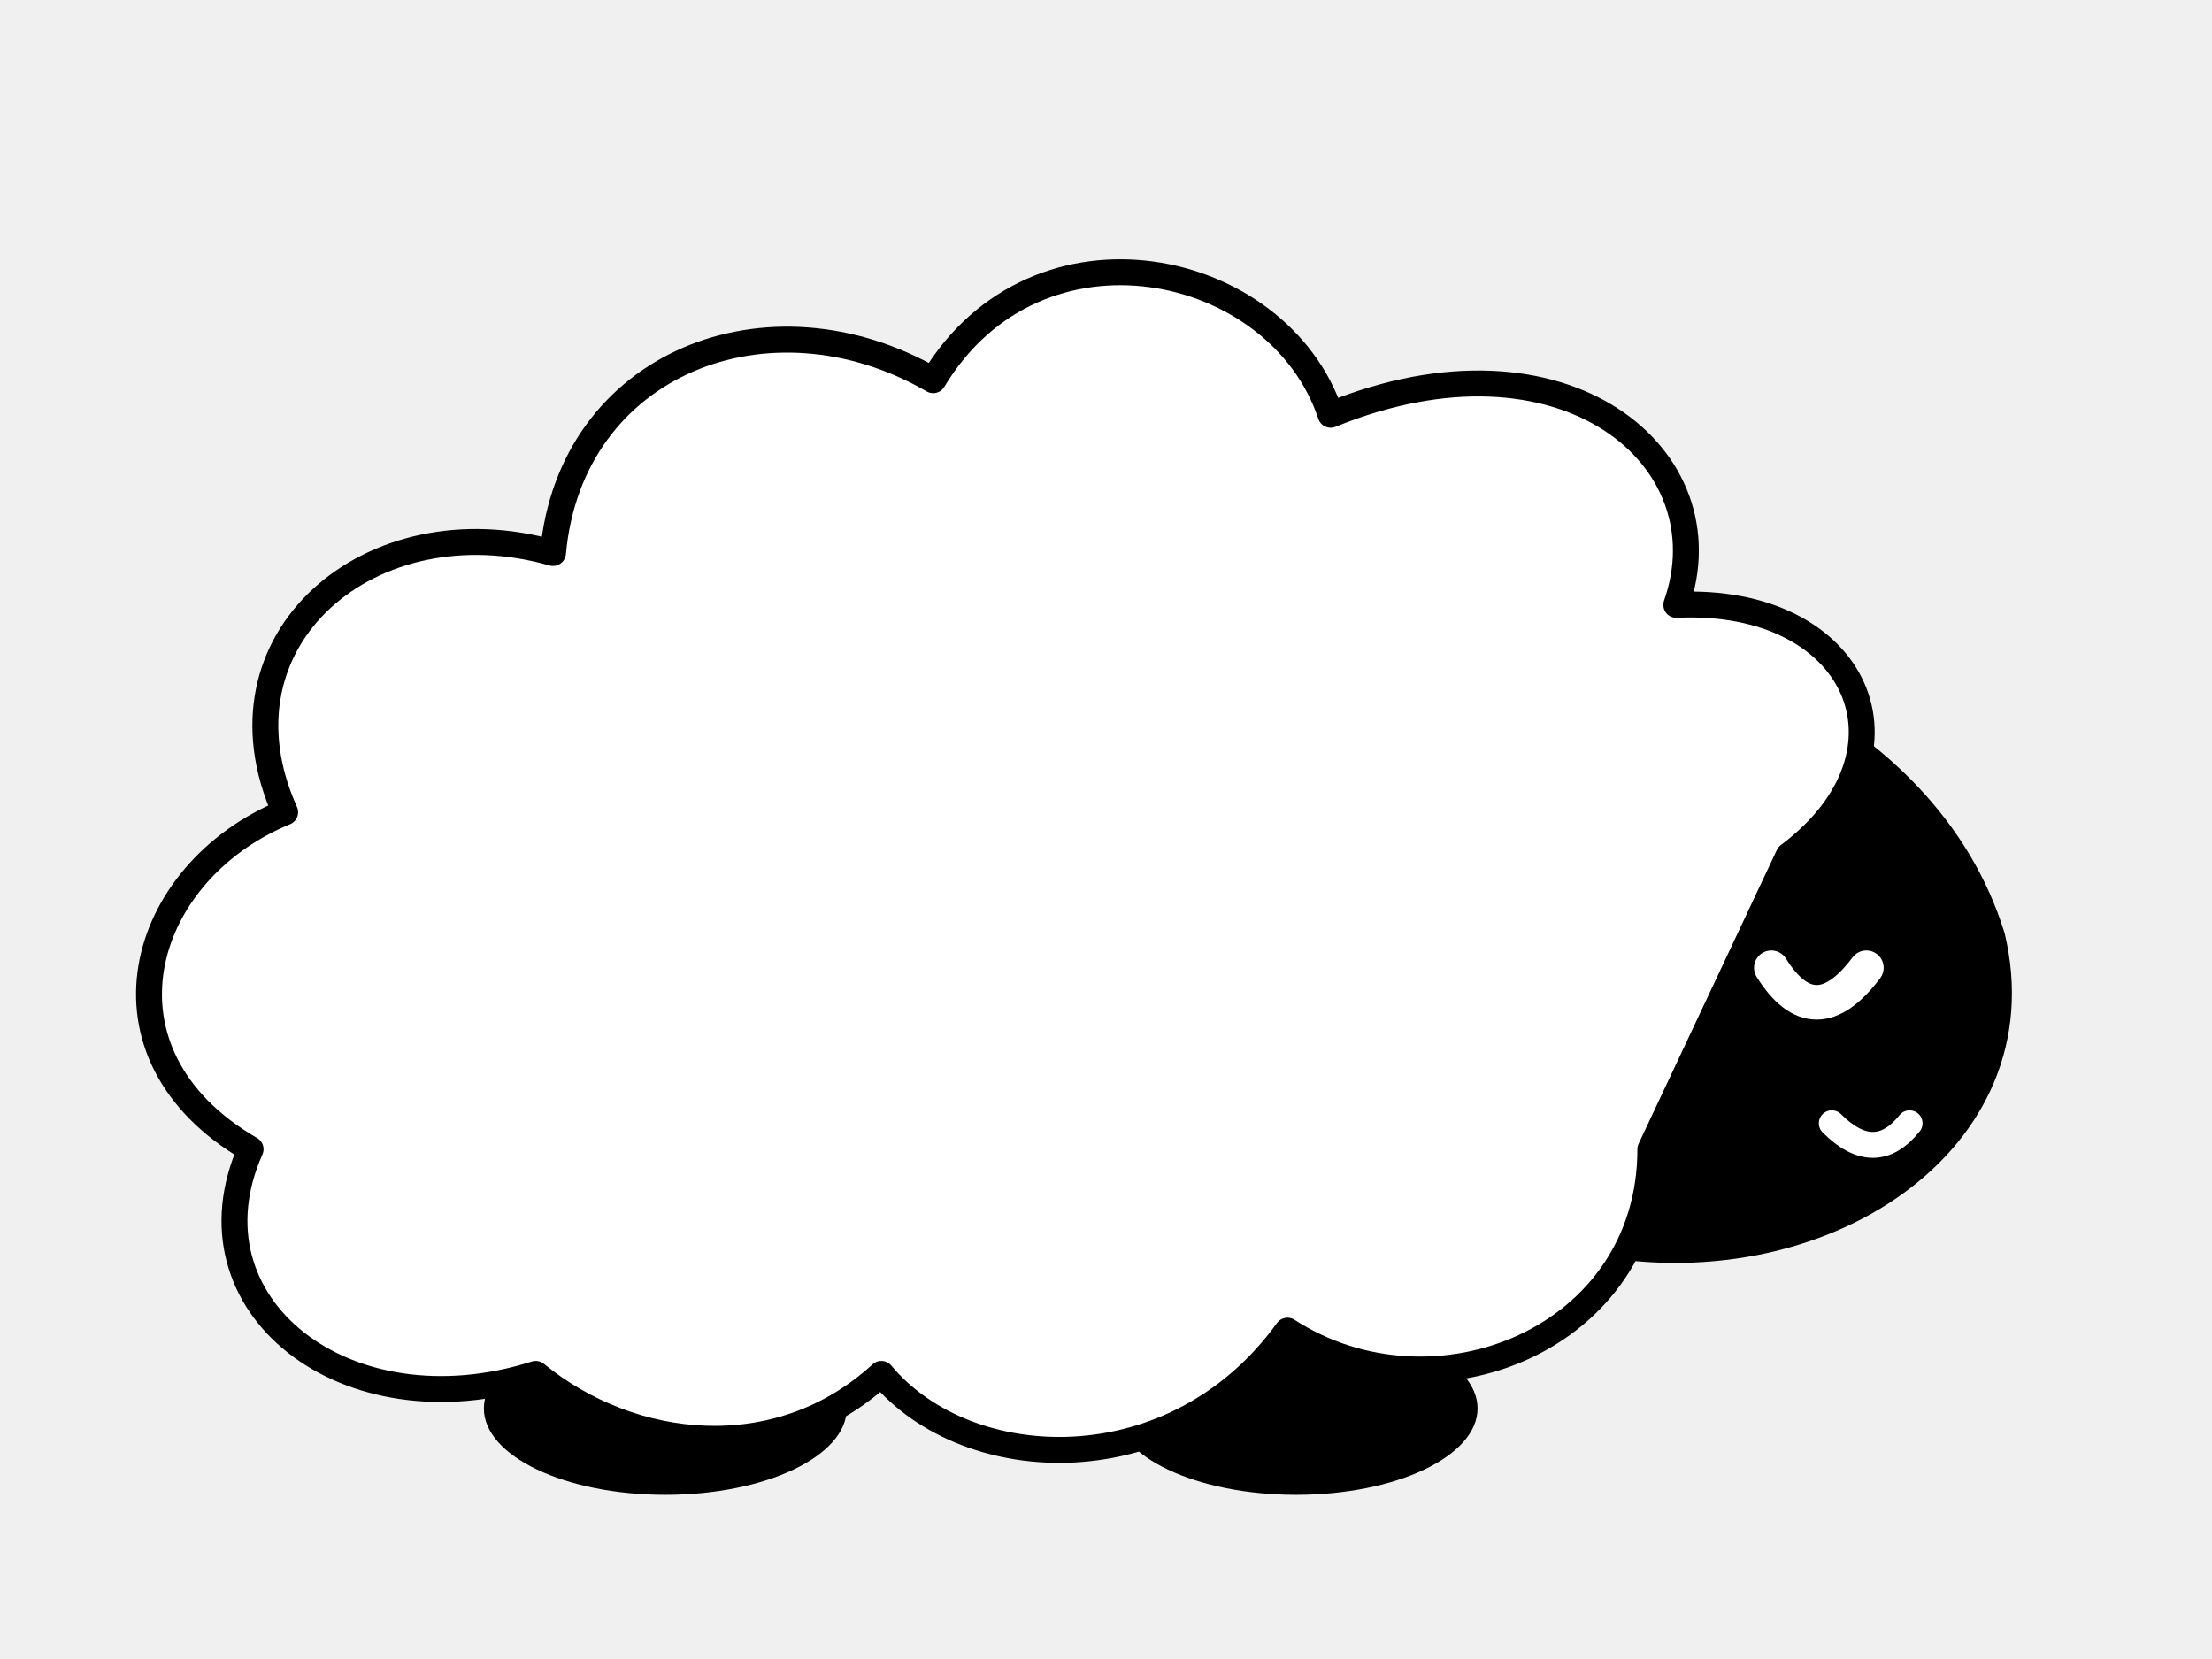
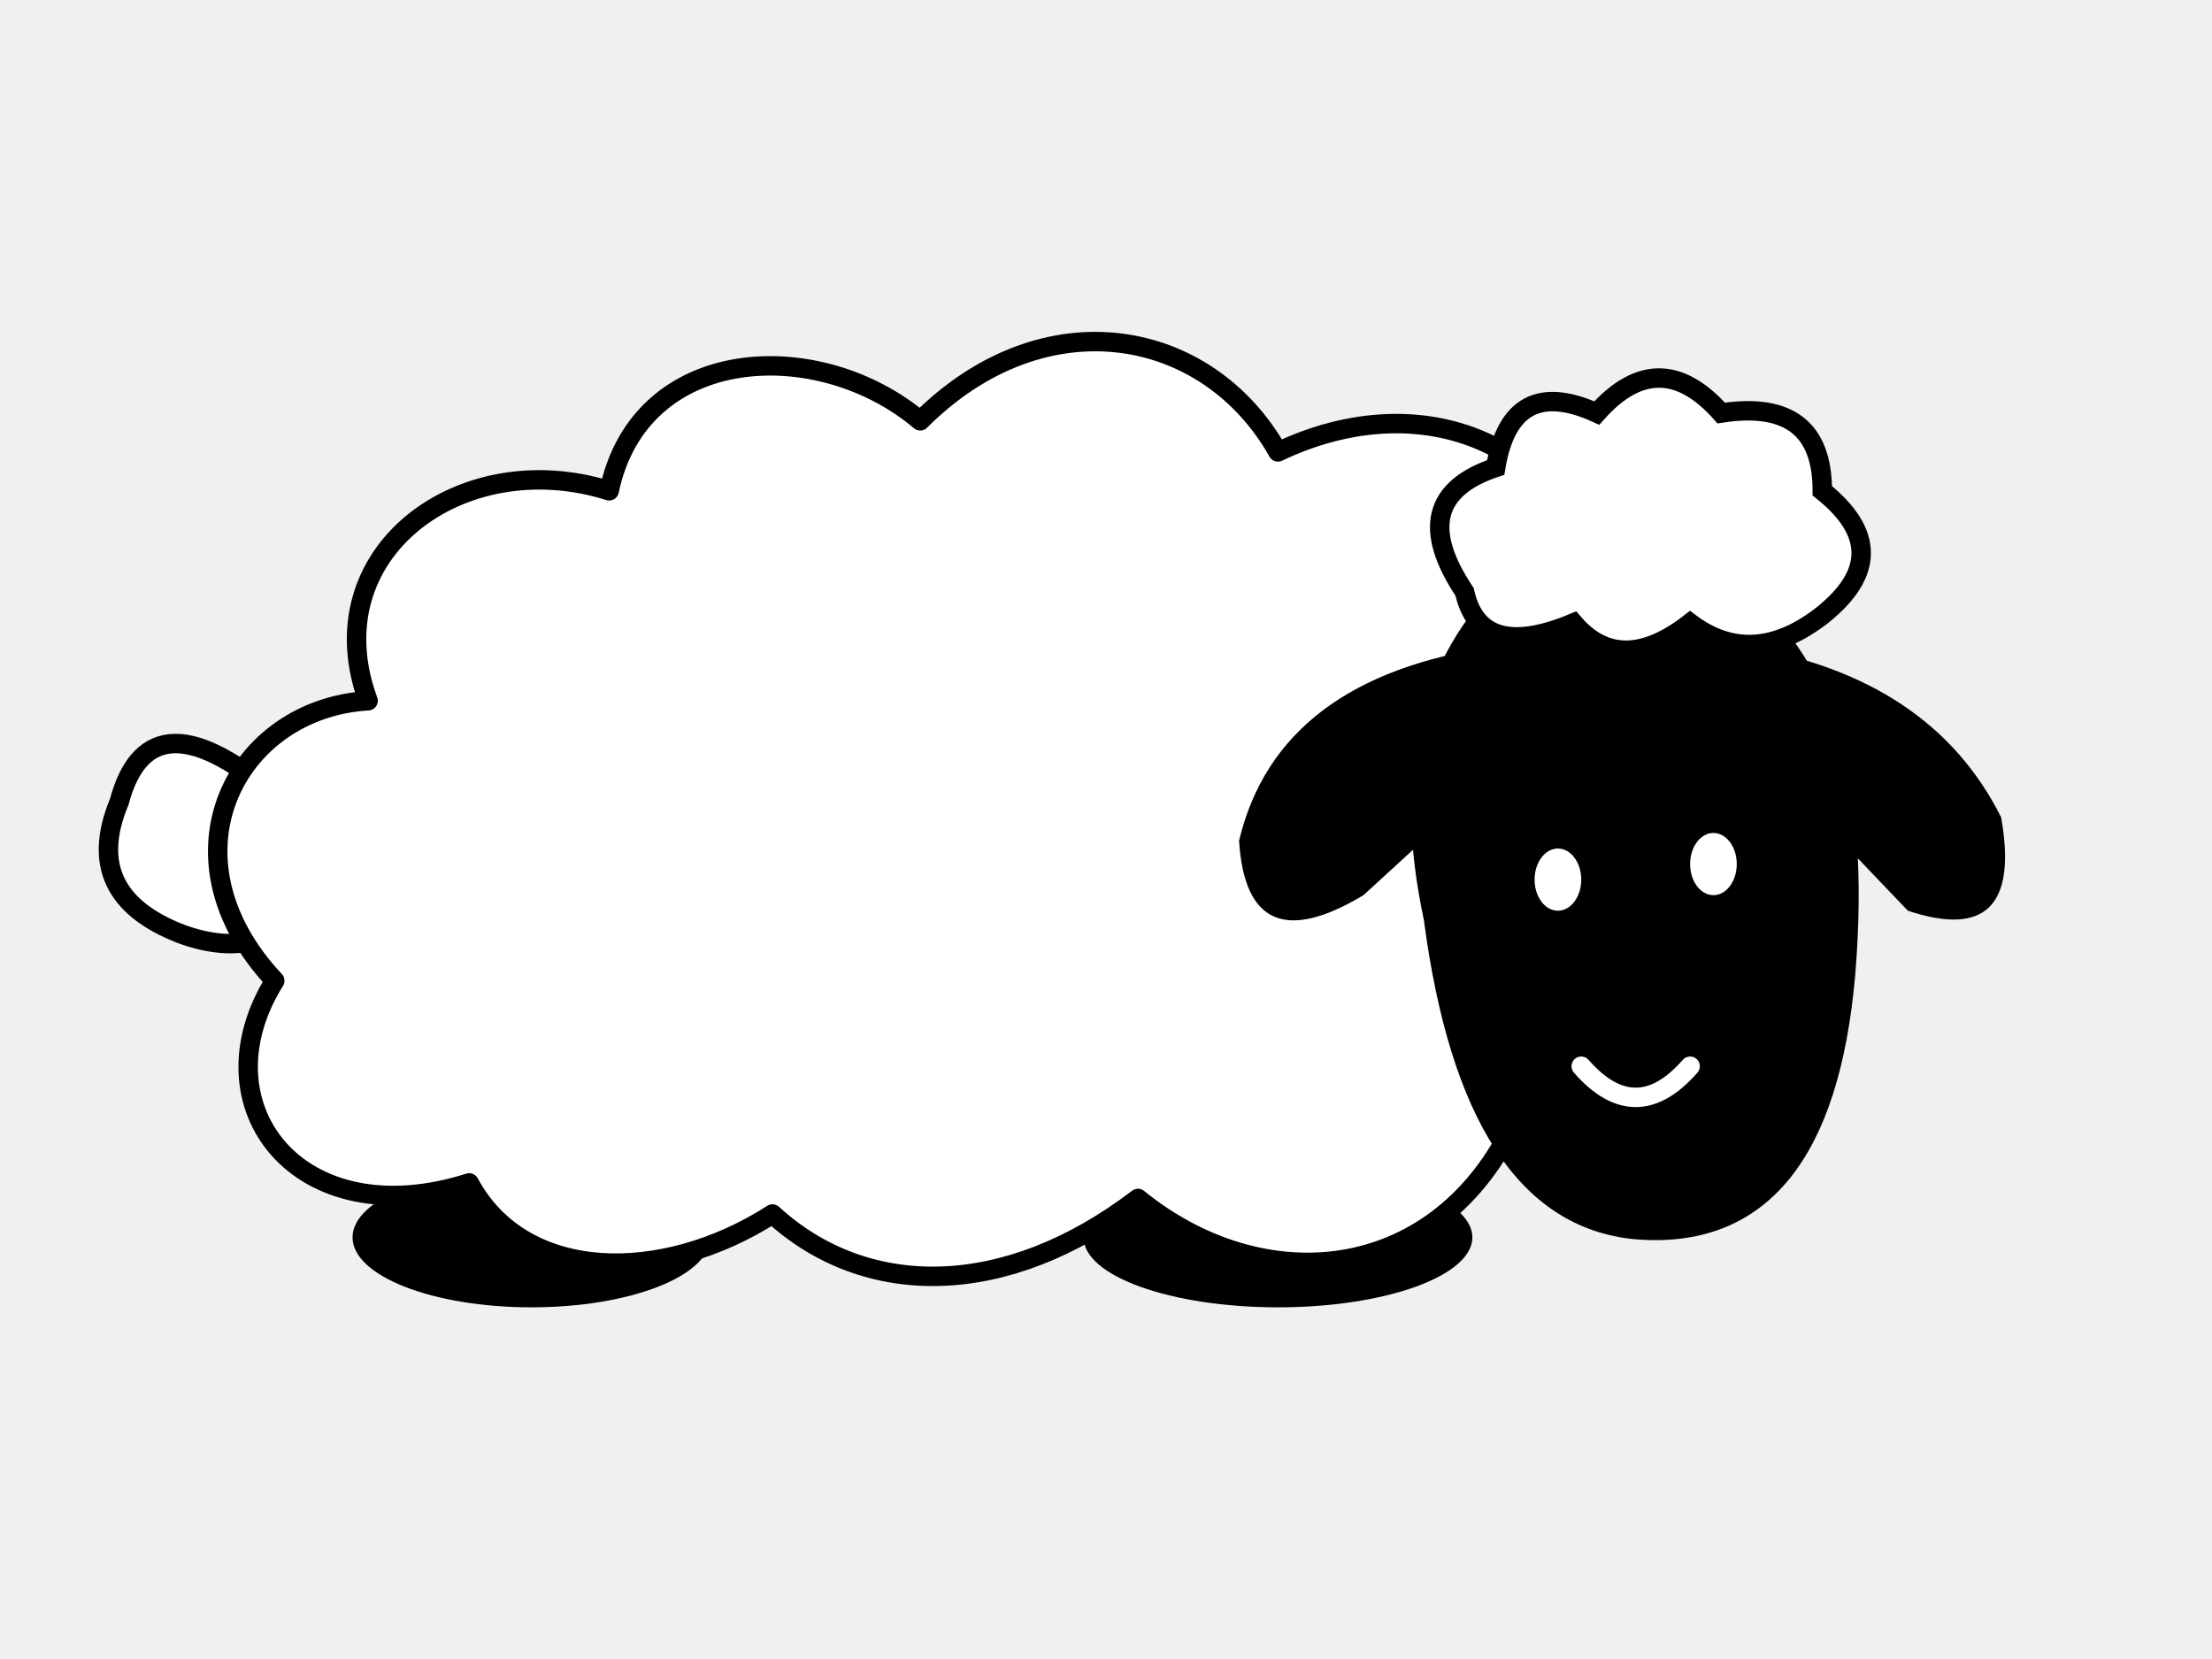
<svg xmlns="http://www.w3.org/2000/svg" width="256" height="192" viewBox="0 0 256 192">
-   <g transform="">
-     <g transform="translate(0 8)">
-       <ellipse cx="77" cy="155" rx="21" ry="10" fill="black" />
-       <ellipse cx="150" cy="155" rx="21" ry="10" fill="black" />
-       <g transform="rotate(0 171 95)">
-         <path d="M171 65C192 62 224 74 232 100C238 125 211 143 183 137C160 133 153 108 163 88Z" fill="black" />
-         <path d="M179 75q-30 9-24 35q21 4 28-23Z" fill="black" />
-         <path d="M205 104q5 8 11 0" stroke="white" fill="none" stroke-width="4" stroke-linecap="round" />
-         <path d="M212 122q5 5 9 0" stroke="white" fill="none" stroke-width="3" stroke-linecap="round" />
-       </g>
-       <path d="M62 151C40 158 21 143 29 125C10 114 16 93 33 86C24 66 43 50 64 56C66 34 89 25 108 36C120 16 148 22 154 40C181 29 200 45 194 62C215 61 223 79 207 91L191 125C191 147 166 157 149 146C136 164 112 163 102 151C90 162 73 160 62 151Z" fill="white" stroke="black" stroke-width="3" stroke-linejoin="round" />
+   <g transform="translate(12 10) scale(.9)">
+     <path d="M23 92q-17-15-21 0q-5 12 8 17q11 4 17-5" fill="white" stroke="black" stroke-width="2.5" />
+     <ellipse cx="55" cy="148" rx="23" ry="9" fill="black" />
+     <ellipse cx="151" cy="148" rx="25" ry="9" fill="black" />
+     <path d="M47 141C25 148 12 131 22 115C7 99 17 80 34 79C27 60 46 46 65 52C69 33 92 32 105 43C121 27 142 31 151 47C172 37 191 49 191 66C211 67 215 88 202 99C214 119 199 136 181 134C171 154 149 156 133 143C116 156 98 156 86 145C72 154 54 154 47 141Z" fill="white" stroke="black" stroke-width="2.5" stroke-linejoin="round" />
+     <g transform="rotate(0 183 93)">
+       <path d="M181 64q-16 15-10 43q5 38 26 40q24 2 27-33q3-37-15-49Z" fill="black" stroke="black" stroke-width="2.5" />
+       <path d="M179 72q-28 4-33 25q1 16 16 7l24-22M211 72q24 4 33 22q3 17-12 12l-21-22" fill="black" />
+       <ellipse cx="187" cy="102" rx="3" ry="4" fill="white" />
+       <ellipse cx="207" cy="100" rx="3" ry="4" fill="white" />
+       <path d="M190 126q7 8 14 0" fill="none" stroke="white" stroke-width="2.5" stroke-linecap="round" />
+       <path d="M175 65q-8-12 4-16q2-12 13-7q8-9 16 0q13-2 13 10q10 8 0 16q-9 7-17 1q-9 7-15 0q-12 5-14-4Z" fill="white" stroke="black" stroke-width="2.5" />
    </g>
  </g>
</svg>
